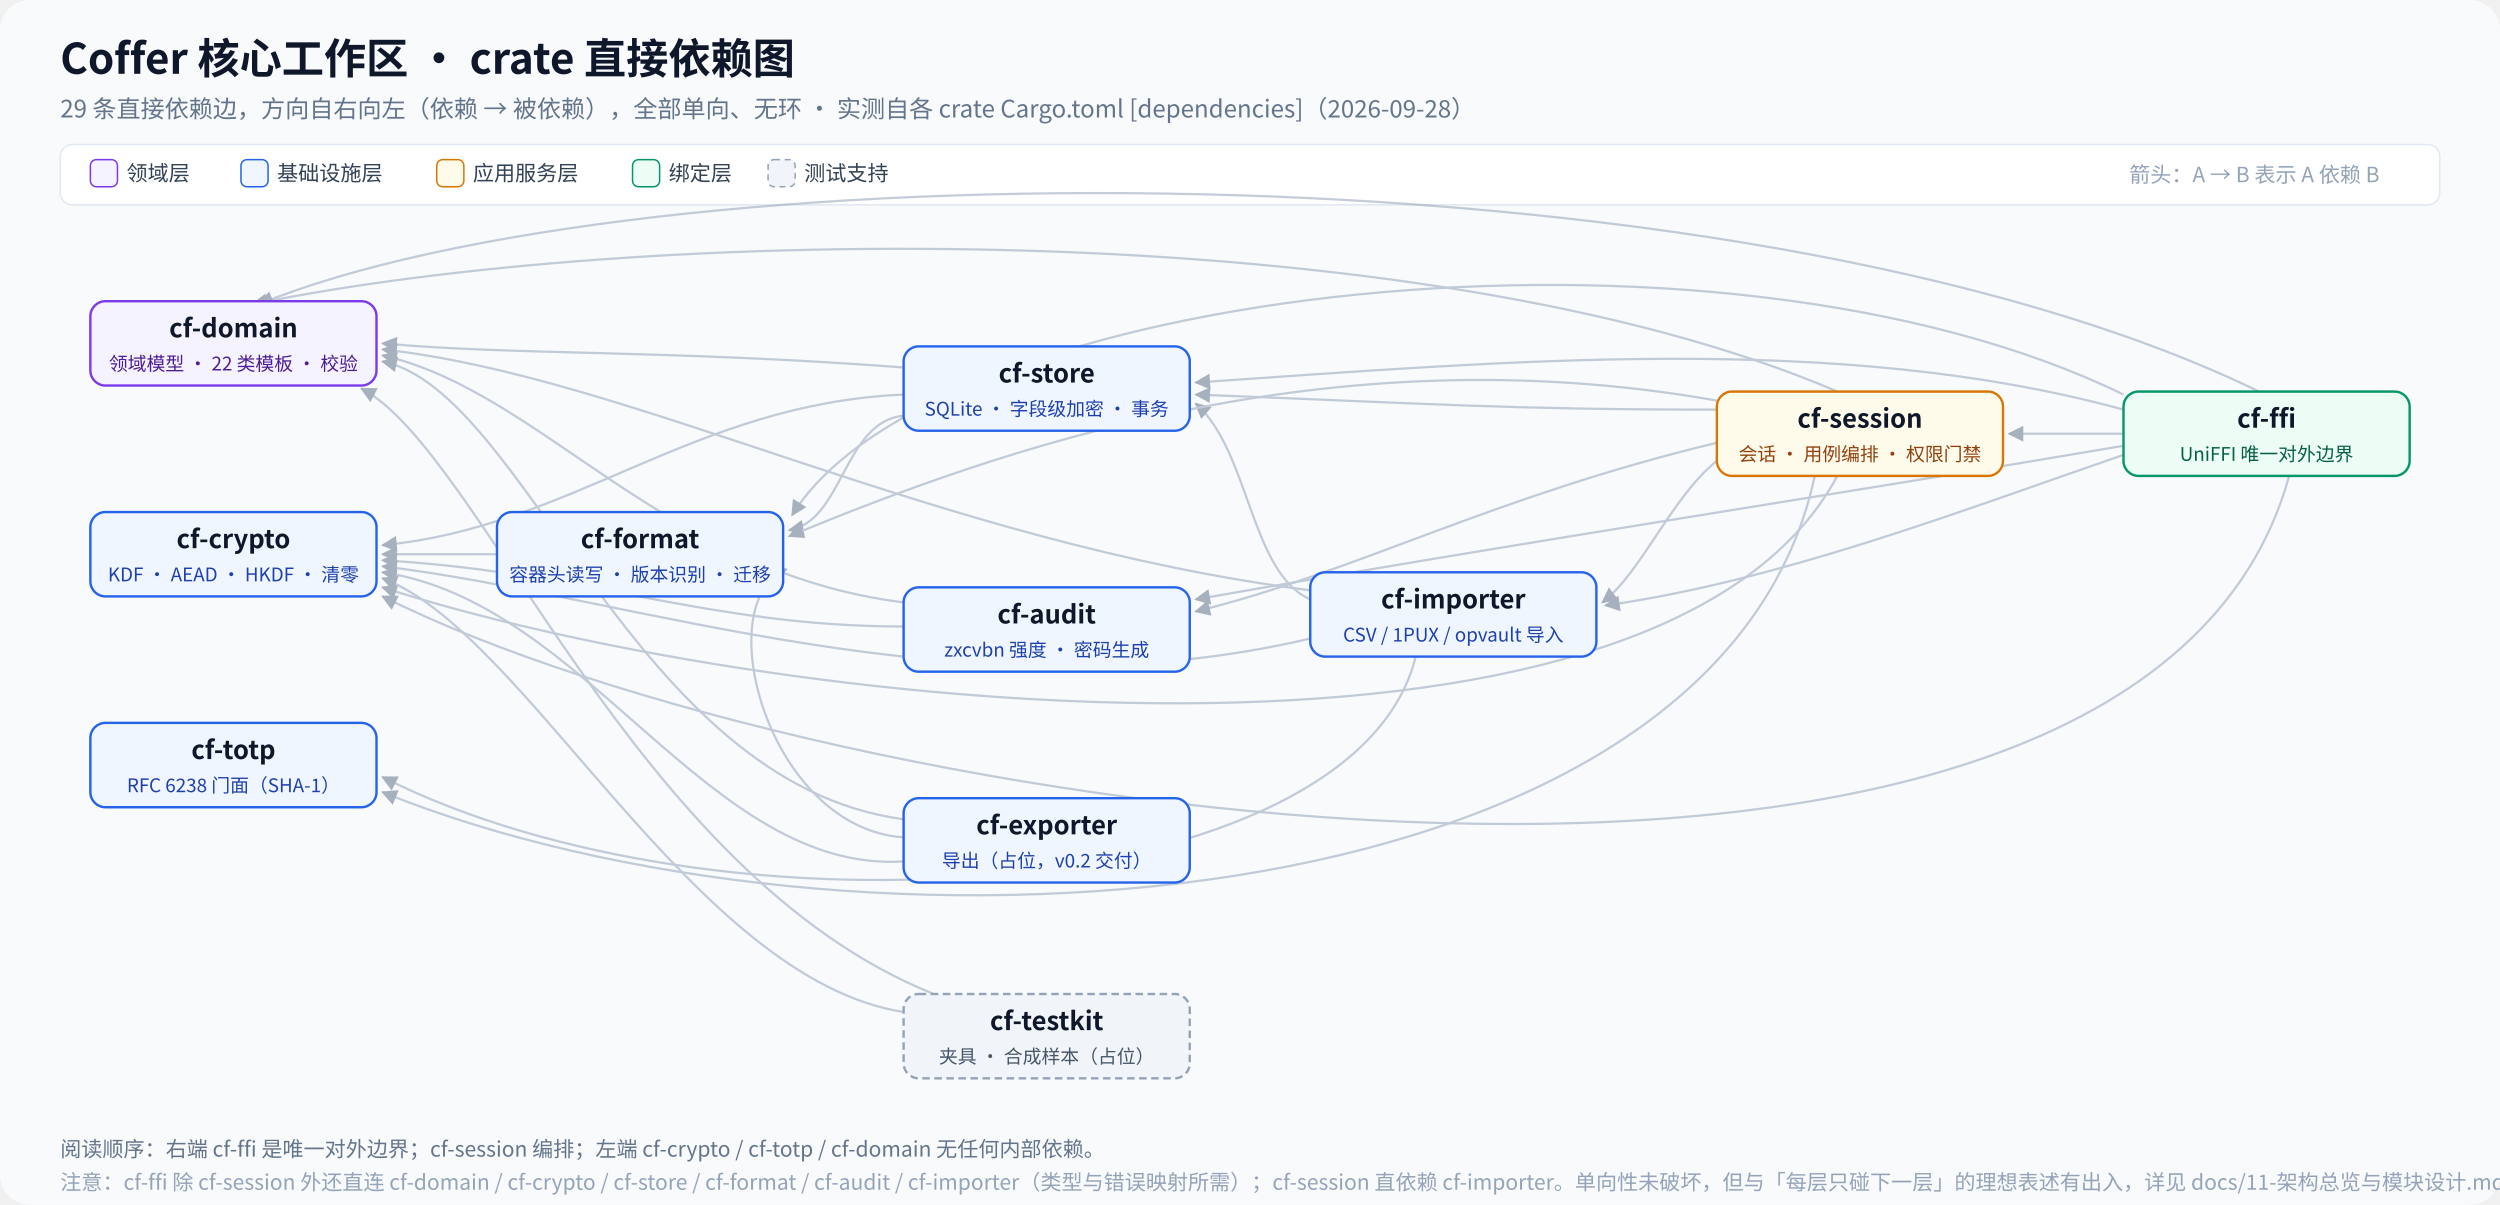
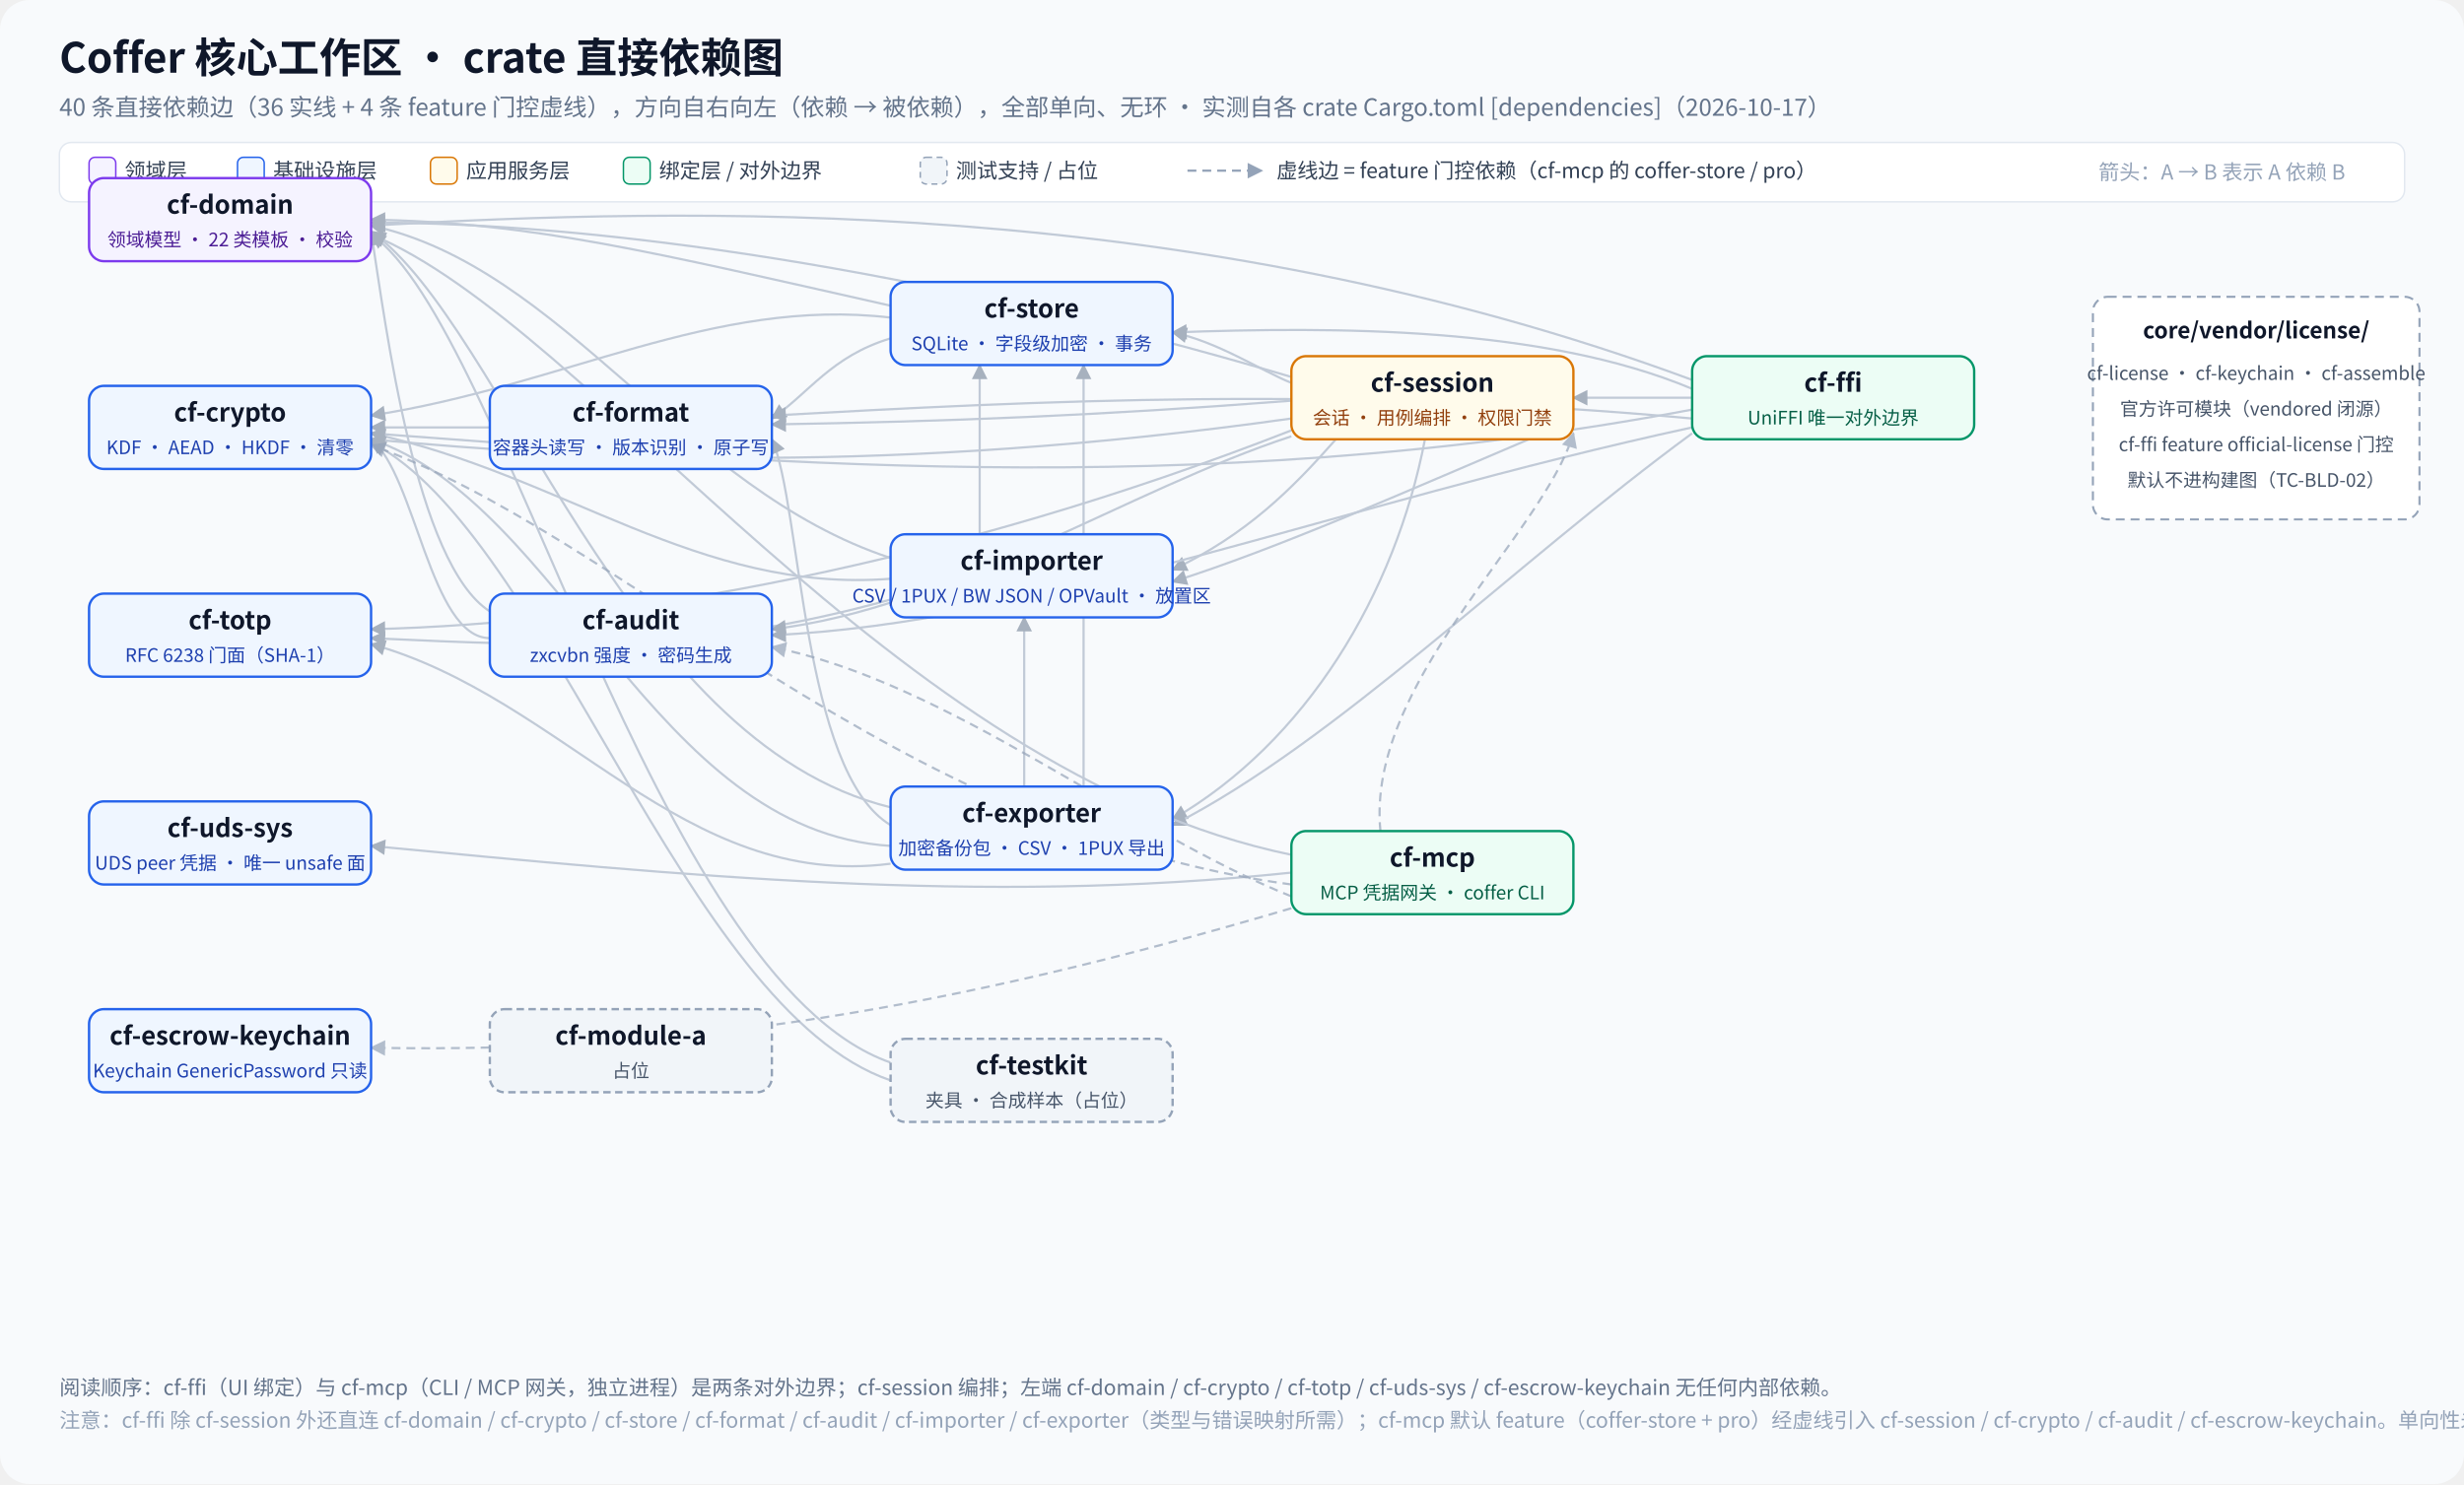
- <svg xmlns="http://www.w3.org/2000/svg" width="1660" height="800" viewBox="0 0 1660 800" role="img" aria-labelledby="title desc">
+ <svg xmlns="http://www.w3.org/2000/svg" width="1660" height="1000" viewBox="0 0 1660 1000" role="img" aria-labelledby="title desc">
  <defs>
    <marker id="arr" viewBox="0 0 10 10" refX="9" refY="5" markerWidth="7" markerHeight="7" orient="auto-start-reverse">
      <path d="M 0 0 L 10 5 L 0 10 z" fill="#64748b" />
    </marker>
+     <marker id="arrd" viewBox="0 0 10 10" refX="9" refY="5" markerWidth="7" markerHeight="7" orient="auto-start-reverse">
+       <path d="M 0 0 L 10 5 L 0 10 z" fill="#94a3b8" />
+     </marker>
  </defs>
-   <rect width="1660" height="800" rx="20" fill="#f8fafc" />
+   <rect width="1660" height="1000" rx="20" fill="#f8fafc" />
  <g font-family="-apple-system, BlinkMacSystemFont, 'Segoe UI', 'PingFang SC', 'Microsoft YaHei', 'Noto Sans CJK SC', sans-serif">
    <text x="40" y="49" font-size="28" fill="#0f172a" font-weight="700">Coffer 核心工作区 · crate 直接依赖图</text>
-     <text x="40" y="78" font-size="16" fill="#64748b">29 条直接依赖边，方向自右向左（依赖 → 被依赖），全部单向、无环 · 实测自各 crate Cargo.toml [dependencies]（2026-09-28）</text>
+     <text x="40" y="78" font-size="16" fill="#64748b">40 条直接依赖边（36 实线 + 4 条 feature 门控虚线），方向自右向左（依赖 → 被依赖），全部单向、无环 · 实测自各 crate Cargo.toml [dependencies]（2026-10-17）</text>
    <rect x="40" y="96" width="1580" height="40" rx="8" fill="#ffffff" stroke="#e2e8f0" />
    <rect x="60" y="106" width="18" height="18" rx="4" fill="#f5f3ff" stroke="#7c3aed" />
    <text x="84" y="120" font-size="14" fill="#334155">领域层</text>
    <rect x="160" y="106" width="18" height="18" rx="4" fill="#eff6ff" stroke="#2563eb" />
    <text x="184" y="120" font-size="14" fill="#334155">基础设施层</text>
    <rect x="290" y="106" width="18" height="18" rx="4" fill="#fffbeb" stroke="#d97706" />
    <text x="314" y="120" font-size="14" fill="#334155">应用服务层</text>
    <rect x="420" y="106" width="18" height="18" rx="4" fill="#ecfdf5" stroke="#059669" />
-     <text x="444" y="120" font-size="14" fill="#334155">绑定层</text>
-     <rect x="510" y="106" width="18" height="18" rx="4" fill="#f1f5f9" stroke="#94a3b8" stroke-dasharray="4 3" />
-     <text x="534" y="120" font-size="14" fill="#334155">测试支持</text>
+     <text x="444" y="120" font-size="14" fill="#334155">绑定层 / 对外边界</text>
+     <rect x="620" y="106" width="18" height="18" rx="4" fill="#f1f5f9" stroke="#94a3b8" stroke-dasharray="4 3" />
+     <text x="644" y="120" font-size="14" fill="#334155">测试支持 / 占位</text>
+     <line x1="800" y1="115" x2="850" y2="115" stroke="#94a3b8" stroke-width="1.5" stroke-dasharray="6 4" marker-end="url(#arrd)" />
+     <text x="860" y="120" font-size="14" fill="#334155">虚线边 = feature 门控依赖（cf-mcp 的 coffer-store / pro）</text>
    <text x="1580" y="121" font-size="14" fill="#94a3b8" text-anchor="end">箭头：A → B 表示 A 依赖 B</text>
    <g fill="none" stroke="#94a3b8" stroke-width="1.5" opacity="0.55" marker-end="url(#arr)">
-       <path d="M 330 368 L 254 368" />
-       <path d="M 600 244 C 440 232, 340 236, 254 228" />
-       <path d="M 600 276 C 560 280, 560 346, 524 352" />
-       <path d="M 600 262 C 460 268, 380 350, 254 362" />
-       <path d="M 600 400 C 440 380, 360 260, 254 236" />
-       <path d="M 600 416 C 470 416, 390 380, 254 372" />
-       <path d="M 600 544 C 420 520, 350 260, 254 240" />
-       <path d="M 600 556 C 510 550, 470 400, 522 378" />
-       <path d="M 600 572 C 470 580, 390 400, 254 380" />
-       <path d="M 870 392 C 620 360, 420 250, 254 232" />
-       <path d="M 870 424 C 640 478, 420 396, 254 376" />
-       <path d="M 870 398 C 830 380, 830 300, 794 268" />
-       <path d="M 940 436 C 900 600, 480 630, 254 516" />
-       <path d="M 1220 260 C 940 140, 420 150, 168 202" />
-       <path d="M 1140 272 C 1000 272, 950 268, 794 262" />
-       <path d="M 1140 266 C 880 220, 660 300, 524 356" />
-       <path d="M 1220 316 C 1100 540, 500 470, 254 390" />
-       <path d="M 1205 316 C 1140 620, 560 650, 254 526" />
-       <path d="M 1140 294 C 990 330, 900 380, 794 406" />
-       <path d="M 1140 306 C 1110 330, 1090 380, 1064 400" />
-       <path d="M 1410 288 L 1334 288" />
-       <path d="M 1500 260 C 1150 90, 420 100, 172 202" />
-       <path d="M 1520 316 C 1420 680, 540 540, 254 396" />
-       <path d="M 1410 272 C 1220 220, 1000 240, 794 254" />
-       <path d="M 1410 262 C 1140 130, 620 190, 526 342" />
-       <path d="M 1410 296 C 1210 330, 1010 360, 794 398" />
-       <path d="M 1410 302 C 1300 340, 1180 386, 1066 402" />
-       <path d="M 620 660 C 420 580, 320 300, 240 258" />
-       <path d="M 600 672 C 460 650, 350 420, 254 384" />
+       <path d="M 330 288 L 250 288" />
+       <path d="M 600 214 C 480 200, 380 260, 250 280" />
+       <path d="M 600 228 C 560 240, 545 265, 520 282" />
+       <path d="M 600 206 C 440 170, 360 150, 250 148" />
+       <path d="M 330 412 C 280 380, 260 220, 250 156" />
+       <path d="M 330 430 C 290 430, 280 320, 250 296" />
+       <path d="M 600 376 C 460 330, 380 180, 250 152" />
+       <path d="M 600 390 C 470 400, 380 320, 250 292" />
+       <path d="M 660 360 L 660 246" />
+       <path d="M 600 404 C 470 440, 380 436, 250 430" />
+       <path d="M 600 544 C 420 500, 340 220, 250 156" />
+       <path d="M 600 556 C 540 520, 540 340, 520 296" />
+       <path d="M 600 570 C 440 560, 380 340, 250 296" />
+       <path d="M 730 530 L 730 246" />
+       <path d="M 690 530 L 690 416" />
+       <path d="M 600 582 C 460 600, 380 470, 250 434" />
+       <path d="M 870 254 C 620 180, 400 150, 250 150" />
+       <path d="M 870 258 C 850 250, 820 230, 790 224" />
+       <path d="M 870 270 C 740 280, 640 284, 520 286" />
+       <path d="M 870 282 C 600 320, 400 310, 250 296" />
+       <path d="M 870 290 C 640 380, 420 420, 250 424" />
+       <path d="M 870 294 C 760 330, 640 410, 520 424" />
+       <path d="M 900 296 C 870 330, 840 360, 790 384" />
+       <path d="M 960 296 C 940 400, 880 500, 790 552" />
+       <path d="M 1140 268 L 1060 268" />
+       <path d="M 1140 256 C 800 130, 460 140, 250 152" />
+       <path d="M 1140 276 C 800 340, 500 310, 250 292" />
+       <path d="M 1140 262 C 1040 220, 900 220, 790 224" />
+       <path d="M 1140 282 C 900 260, 700 270, 520 280" />
+       <path d="M 1140 288 C 900 340, 700 420, 520 428" />
+       <path d="M 1030 296 C 950 330, 860 370, 790 392" />
+       <path d="M 1140 292 C 1020 380, 900 500, 790 556" />
+       <path d="M 600 716 C 440 660, 340 220, 250 158" />
+       <path d="M 600 728 C 460 680, 370 360, 250 298" />
+       <path d="M 870 576 C 600 520, 400 220, 250 158" />
+       <path d="M 870 588 C 660 610, 460 590, 250 570" />
+     </g>
+     <g fill="none" stroke="#94a3b8" stroke-width="1.5" stroke-dasharray="6 4" opacity="0.7" marker-end="url(#arrd)">
+       <path d="M 930 560 C 920 460, 1040 360, 1060 292" />
+       <path d="M 870 596 C 600 560, 420 360, 250 300" />
+       <path d="M 870 604 C 760 560, 640 460, 520 436" />
+       <path d="M 870 612 C 640 680, 460 710, 250 706" />
    </g>
    <g>
-       <rect x="60" y="200" width="190" height="56" rx="10" fill="#f5f3ff" stroke="#7c3aed" stroke-width="1.6" />
-       <text x="155" y="224" font-size="17" fill="#0f172a" font-weight="700" text-anchor="middle">cf-domain</text>
-       <text x="155" y="246" font-size="12.5" fill="#4c1d95" text-anchor="middle">领域模型 · 22 类模板 · 校验</text>
+       <rect x="60" y="120" width="190" height="56" rx="10" fill="#f5f3ff" stroke="#7c3aed" stroke-width="1.6" />
+       <text x="155" y="144" font-size="17" fill="#0f172a" font-weight="700" text-anchor="middle">cf-domain</text>
+       <text x="155" y="166" font-size="12.5" fill="#4c1d95" text-anchor="middle">领域模型 · 22 类模板 · 校验</text>
    </g>
    <g>
-       <rect x="60" y="340" width="190" height="56" rx="10" fill="#eff6ff" stroke="#2563eb" stroke-width="1.6" />
-       <text x="155" y="364" font-size="17" fill="#0f172a" font-weight="700" text-anchor="middle">cf-crypto</text>
-       <text x="155" y="386" font-size="12.5" fill="#1e40af" text-anchor="middle">KDF · AEAD · HKDF · 清零</text>
+       <rect x="60" y="260" width="190" height="56" rx="10" fill="#eff6ff" stroke="#2563eb" stroke-width="1.6" />
+       <text x="155" y="284" font-size="17" fill="#0f172a" font-weight="700" text-anchor="middle">cf-crypto</text>
+       <text x="155" y="306" font-size="12.5" fill="#1e40af" text-anchor="middle">KDF · AEAD · HKDF · 清零</text>
    </g>
    <g>
-       <rect x="60" y="480" width="190" height="56" rx="10" fill="#eff6ff" stroke="#2563eb" stroke-width="1.6" />
-       <text x="155" y="504" font-size="17" fill="#0f172a" font-weight="700" text-anchor="middle">cf-totp</text>
-       <text x="155" y="526" font-size="12.5" fill="#1e40af" text-anchor="middle">RFC 6238 门面（SHA-1）</text>
+       <rect x="60" y="400" width="190" height="56" rx="10" fill="#eff6ff" stroke="#2563eb" stroke-width="1.6" />
+       <text x="155" y="424" font-size="17" fill="#0f172a" font-weight="700" text-anchor="middle">cf-totp</text>
+       <text x="155" y="446" font-size="12.5" fill="#1e40af" text-anchor="middle">RFC 6238 门面（SHA-1）</text>
    </g>
    <g>
-       <rect x="330" y="340" width="190" height="56" rx="10" fill="#eff6ff" stroke="#2563eb" stroke-width="1.6" />
-       <text x="425" y="364" font-size="17" fill="#0f172a" font-weight="700" text-anchor="middle">cf-format</text>
-       <text x="425" y="386" font-size="12.5" fill="#1e40af" text-anchor="middle">容器头读写 · 版本识别 · 迁移</text>
+       <rect x="60" y="540" width="190" height="56" rx="10" fill="#eff6ff" stroke="#2563eb" stroke-width="1.6" />
+       <text x="155" y="564" font-size="17" fill="#0f172a" font-weight="700" text-anchor="middle">cf-uds-sys</text>
+       <text x="155" y="586" font-size="12.5" fill="#1e40af" text-anchor="middle">UDS peer 凭据 · 唯一 unsafe 面</text>
    </g>
    <g>
-       <rect x="600" y="230" width="190" height="56" rx="10" fill="#eff6ff" stroke="#2563eb" stroke-width="1.6" />
-       <text x="695" y="254" font-size="17" fill="#0f172a" font-weight="700" text-anchor="middle">cf-store</text>
-       <text x="695" y="276" font-size="12.5" fill="#1e40af" text-anchor="middle">SQLite · 字段级加密 · 事务</text>
+       <rect x="60" y="680" width="190" height="56" rx="10" fill="#eff6ff" stroke="#2563eb" stroke-width="1.6" />
+       <text x="155" y="704" font-size="17" fill="#0f172a" font-weight="700" text-anchor="middle">cf-escrow-keychain</text>
+       <text x="155" y="726" font-size="12.5" fill="#1e40af" text-anchor="middle">Keychain GenericPassword 只读</text>
    </g>
    <g>
-       <rect x="600" y="390" width="190" height="56" rx="10" fill="#eff6ff" stroke="#2563eb" stroke-width="1.6" />
-       <text x="695" y="414" font-size="17" fill="#0f172a" font-weight="700" text-anchor="middle">cf-audit</text>
-       <text x="695" y="436" font-size="12.5" fill="#1e40af" text-anchor="middle">zxcvbn 强度 · 密码生成</text>
+       <rect x="330" y="260" width="190" height="56" rx="10" fill="#eff6ff" stroke="#2563eb" stroke-width="1.6" />
+       <text x="425" y="284" font-size="17" fill="#0f172a" font-weight="700" text-anchor="middle">cf-format</text>
+       <text x="425" y="306" font-size="12.5" fill="#1e40af" text-anchor="middle">容器头读写 · 版本识别 · 原子写</text>
+     </g>
+     <g>
+       <rect x="330" y="400" width="190" height="56" rx="10" fill="#eff6ff" stroke="#2563eb" stroke-width="1.6" />
+       <text x="425" y="424" font-size="17" fill="#0f172a" font-weight="700" text-anchor="middle">cf-audit</text>
+       <text x="425" y="446" font-size="12.5" fill="#1e40af" text-anchor="middle">zxcvbn 强度 · 密码生成</text>
+     </g>
+     <g>
+       <rect x="330" y="680" width="190" height="56" rx="10" fill="#f1f5f9" stroke="#94a3b8" stroke-width="1.6" stroke-dasharray="5 3" />
+       <text x="425" y="704" font-size="17" fill="#0f172a" font-weight="700" text-anchor="middle">cf-module-a</text>
+       <text x="425" y="726" font-size="12.5" fill="#475569" text-anchor="middle">占位</text>
+     </g>
+     <g>
+       <rect x="600" y="190" width="190" height="56" rx="10" fill="#eff6ff" stroke="#2563eb" stroke-width="1.6" />
+       <text x="695" y="214" font-size="17" fill="#0f172a" font-weight="700" text-anchor="middle">cf-store</text>
+       <text x="695" y="236" font-size="12.5" fill="#1e40af" text-anchor="middle">SQLite · 字段级加密 · 事务</text>
+     </g>
+     <g>
+       <rect x="600" y="360" width="190" height="56" rx="10" fill="#eff6ff" stroke="#2563eb" stroke-width="1.6" />
+       <text x="695" y="384" font-size="17" fill="#0f172a" font-weight="700" text-anchor="middle">cf-importer</text>
+       <text x="695" y="406" font-size="12.5" fill="#1e40af" text-anchor="middle">CSV / 1PUX / BW JSON / OPVault · 放置区</text>
    </g>
    <g>
      <rect x="600" y="530" width="190" height="56" rx="10" fill="#eff6ff" stroke="#2563eb" stroke-width="1.6" />
      <text x="695" y="554" font-size="17" fill="#0f172a" font-weight="700" text-anchor="middle">cf-exporter</text>
-       <text x="695" y="576" font-size="12.5" fill="#1e40af" text-anchor="middle">导出（占位，v0.2 交付）</text>
+       <text x="695" y="576" font-size="12.5" fill="#1e40af" text-anchor="middle">加密备份包 · CSV · 1PUX 导出</text>
    </g>
    <g>
-       <rect x="870" y="380" width="190" height="56" rx="10" fill="#eff6ff" stroke="#2563eb" stroke-width="1.6" />
-       <text x="965" y="404" font-size="17" fill="#0f172a" font-weight="700" text-anchor="middle">cf-importer</text>
-       <text x="965" y="426" font-size="12.5" fill="#1e40af" text-anchor="middle">CSV / 1PUX / opvault 导入</text>
+       <rect x="600" y="700" width="190" height="56" rx="10" fill="#f1f5f9" stroke="#94a3b8" stroke-width="1.6" stroke-dasharray="5 3" />
+       <text x="695" y="724" font-size="17" fill="#0f172a" font-weight="700" text-anchor="middle">cf-testkit</text>
+       <text x="695" y="746" font-size="12.5" fill="#475569" text-anchor="middle">夹具 · 合成样本（占位）</text>
    </g>
    <g>
-       <rect x="1140" y="260" width="190" height="56" rx="10" fill="#fffbeb" stroke="#d97706" stroke-width="1.6" />
-       <text x="1235" y="284" font-size="17" fill="#0f172a" font-weight="700" text-anchor="middle">cf-session</text>
-       <text x="1235" y="306" font-size="12.5" fill="#92400e" text-anchor="middle">会话 · 用例编排 · 权限门禁</text>
+       <rect x="870" y="240" width="190" height="56" rx="10" fill="#fffbeb" stroke="#d97706" stroke-width="1.6" />
+       <text x="965" y="264" font-size="17" fill="#0f172a" font-weight="700" text-anchor="middle">cf-session</text>
+       <text x="965" y="286" font-size="12.5" fill="#92400e" text-anchor="middle">会话 · 用例编排 · 权限门禁</text>
    </g>
    <g>
-       <rect x="1410" y="260" width="190" height="56" rx="10" fill="#ecfdf5" stroke="#059669" stroke-width="1.6" />
-       <text x="1505" y="284" font-size="17" fill="#0f172a" font-weight="700" text-anchor="middle">cf-ffi</text>
-       <text x="1505" y="306" font-size="12.5" fill="#065f46" text-anchor="middle">UniFFI 唯一对外边界</text>
+       <rect x="1140" y="240" width="190" height="56" rx="10" fill="#ecfdf5" stroke="#059669" stroke-width="1.6" />
+       <text x="1235" y="264" font-size="17" fill="#0f172a" font-weight="700" text-anchor="middle">cf-ffi</text>
+       <text x="1235" y="286" font-size="12.5" fill="#065f46" text-anchor="middle">UniFFI 唯一对外边界</text>
    </g>
    <g>
-       <rect x="600" y="660" width="190" height="56" rx="10" fill="#f1f5f9" stroke="#94a3b8" stroke-width="1.6" stroke-dasharray="5 3" />
-       <text x="695" y="684" font-size="17" fill="#0f172a" font-weight="700" text-anchor="middle">cf-testkit</text>
-       <text x="695" y="706" font-size="12.5" fill="#475569" text-anchor="middle">夹具 · 合成样本（占位）</text>
+       <rect x="870" y="560" width="190" height="56" rx="10" fill="#ecfdf5" stroke="#059669" stroke-width="1.6" />
+       <text x="965" y="584" font-size="17" fill="#0f172a" font-weight="700" text-anchor="middle">cf-mcp</text>
+       <text x="965" y="606" font-size="12.5" fill="#065f46" text-anchor="middle">MCP 凭据网关 · coffer CLI</text>
    </g>
-     <text x="40" y="768" font-size="14" fill="#64748b">阅读顺序：右端 cf-ffi 是唯一对外边界；cf-session 编排；左端 cf-crypto / cf-totp / cf-domain 无任何内部依赖。</text>
-     <text x="40" y="790" font-size="14" fill="#94a3b8">注意：cf-ffi 除 cf-session 外还直连 cf-domain / cf-crypto / cf-store / cf-format / cf-audit / cf-importer（类型与错误映射所需）；cf-session 直依赖 cf-importer。单向性未破坏，但与「每层只碰下一层」的理想表述有出入，详见 docs/11-架构总览与模块设计.md §3.4。</text>
+     <g>
+       <rect x="1410" y="200" width="220" height="150" rx="10" fill="#ffffff" stroke="#94a3b8" stroke-width="1.4" stroke-dasharray="6 4" />
+       <text x="1520" y="228" font-size="15" fill="#0f172a" font-weight="700" text-anchor="middle">core/vendor/license/</text>
+       <text x="1520" y="256" font-size="12.5" fill="#475569" text-anchor="middle">cf-license · cf-keychain · cf-assemble</text>
+       <text x="1520" y="280" font-size="12.5" fill="#475569" text-anchor="middle">官方许可模块（vendored 闭源）</text>
+       <text x="1520" y="304" font-size="12.5" fill="#475569" text-anchor="middle">cf-ffi feature official-license 门控</text>
+       <text x="1520" y="328" font-size="12.5" fill="#475569" text-anchor="middle">默认不进构建图（TC-BLD-02）</text>
+     </g>
+     <text x="40" y="940" font-size="14" fill="#64748b">阅读顺序：cf-ffi（UI 绑定）与 cf-mcp（CLI / MCP 网关，独立进程）是两条对外边界；cf-session 编排；左端 cf-domain / cf-crypto / cf-totp / cf-uds-sys / cf-escrow-keychain 无任何内部依赖。</text>
+     <text x="40" y="962" font-size="14" fill="#94a3b8">注意：cf-ffi 除 cf-session 外还直连 cf-domain / cf-crypto / cf-store / cf-format / cf-audit / cf-importer / cf-exporter（类型与错误映射所需）；cf-mcp 默认 feature（coffer-store + pro）经虚线引入 cf-session / cf-crypto / cf-audit / cf-escrow-keychain。单向性未破坏，出入详见 docs/01-需求与架构/06-架构总览与模块设计.md §3.4。</text>
  </g>
</svg>
